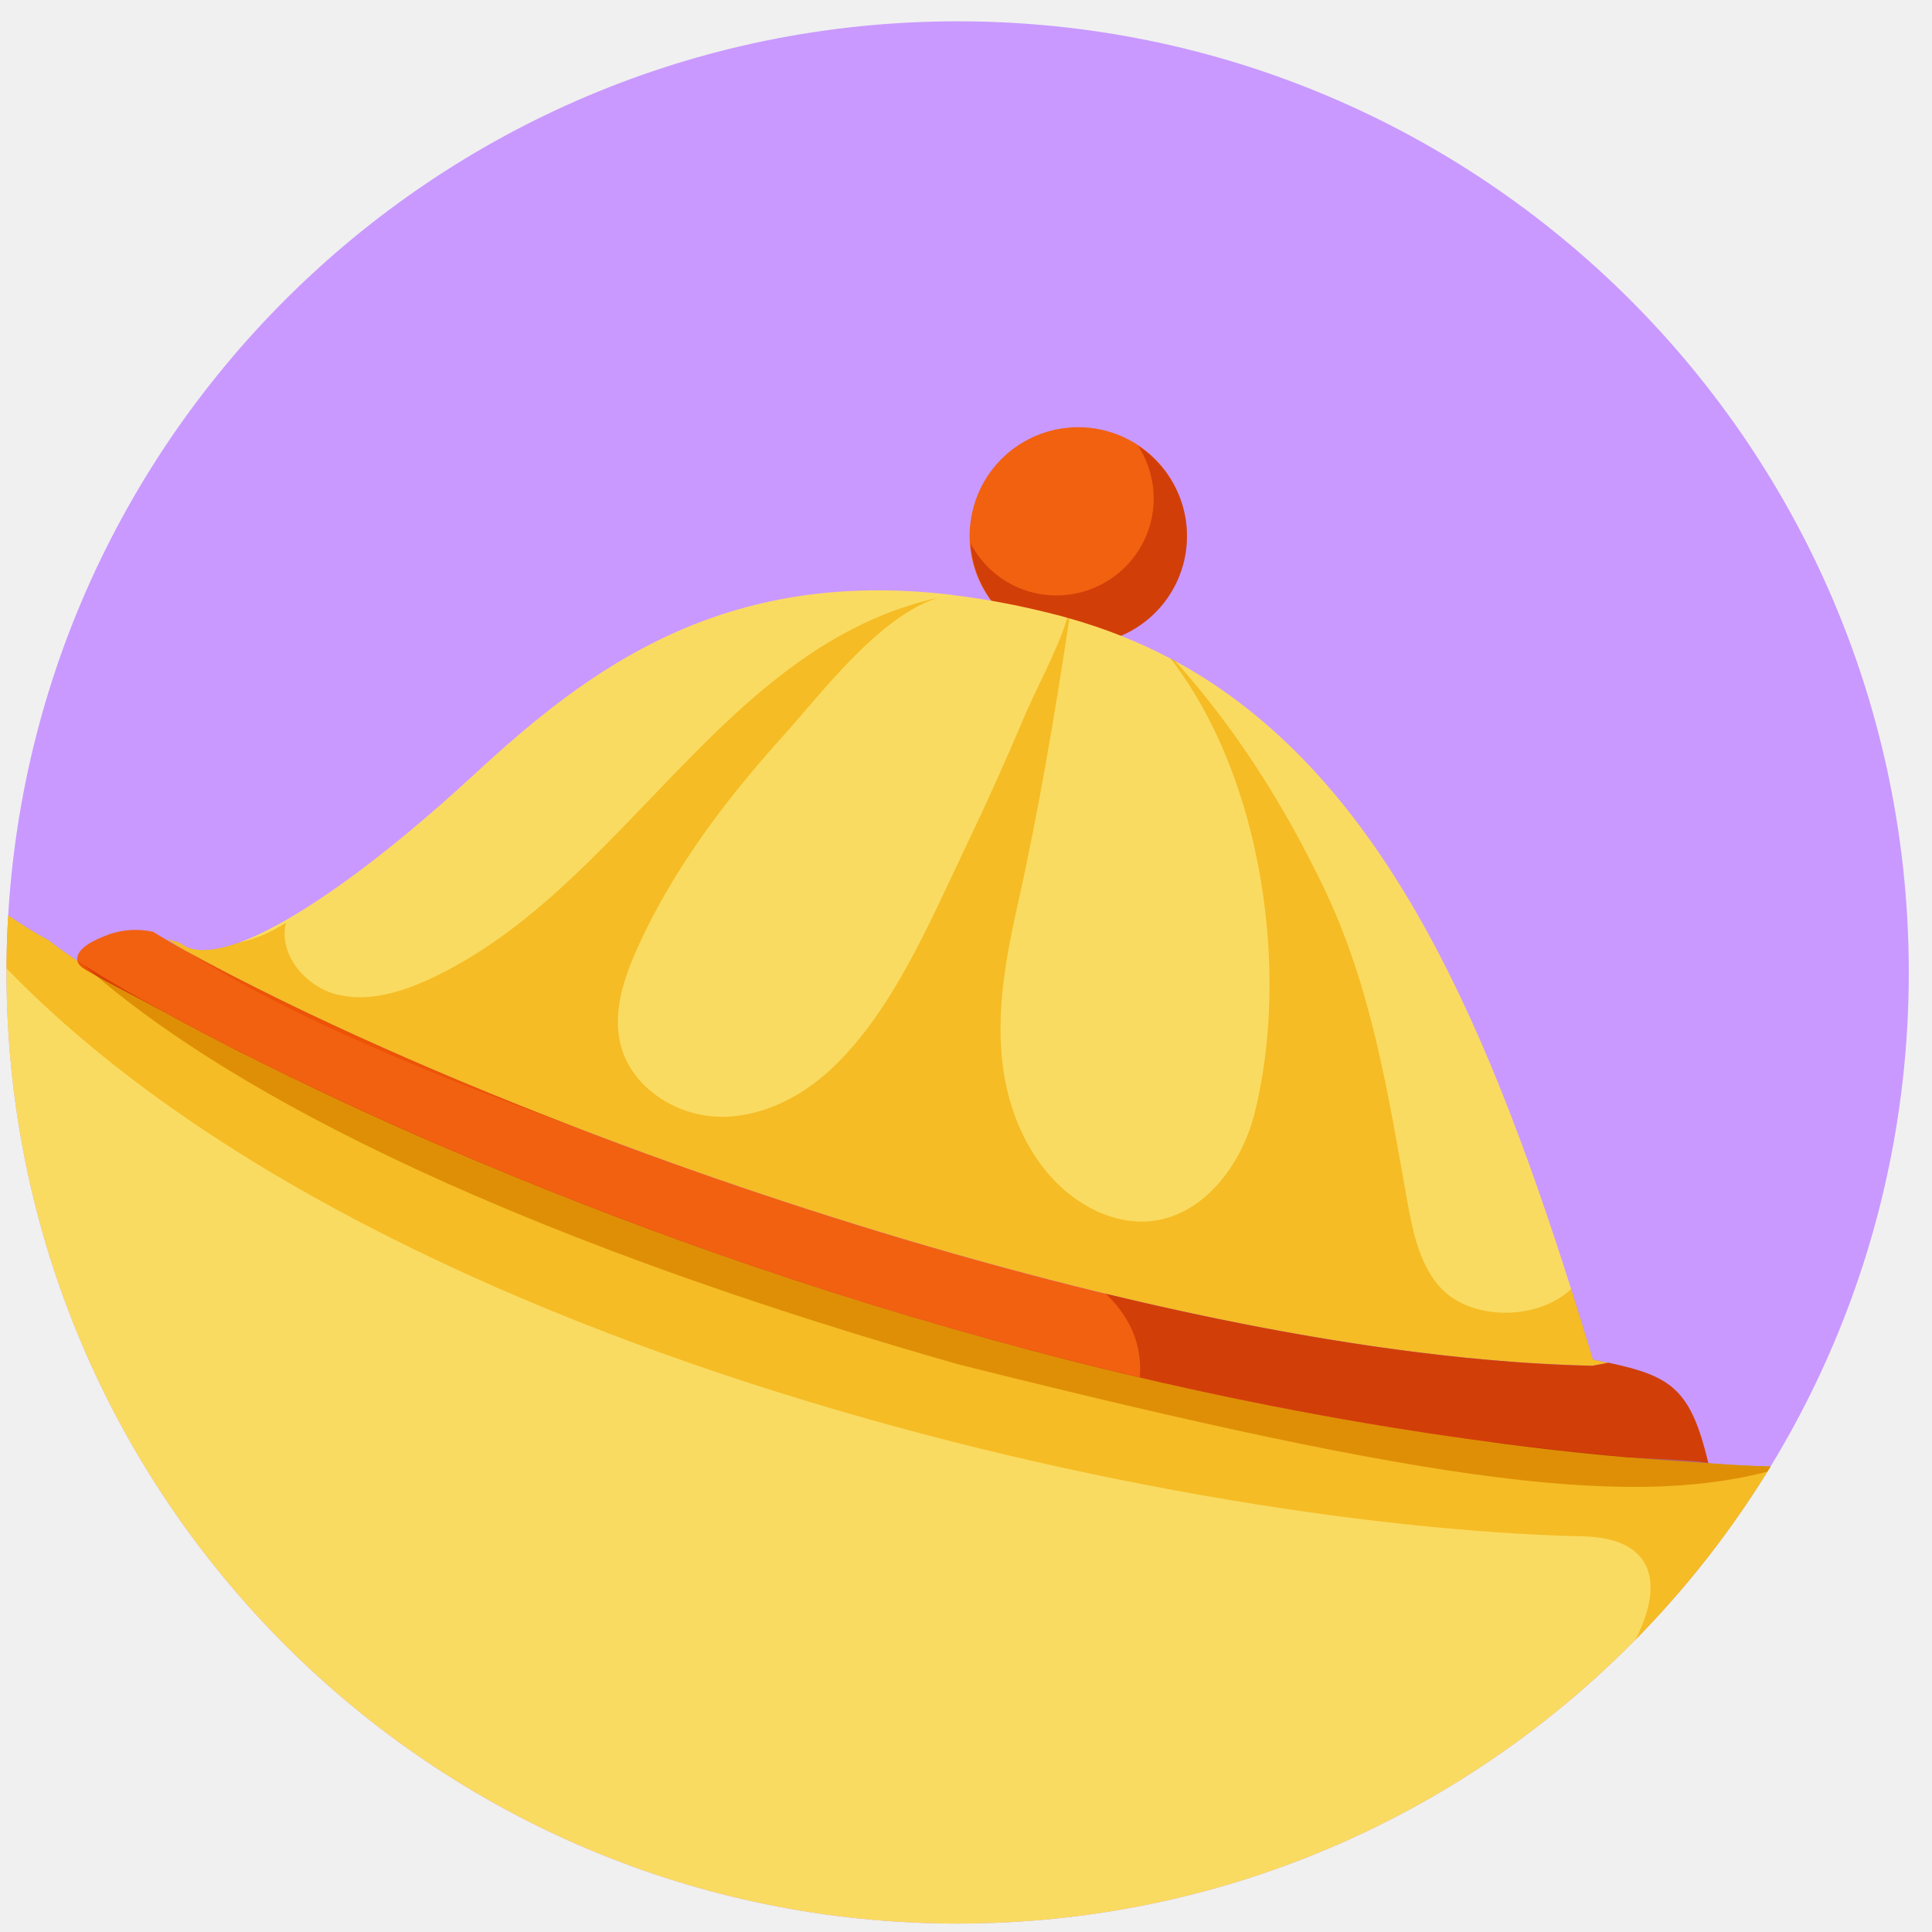
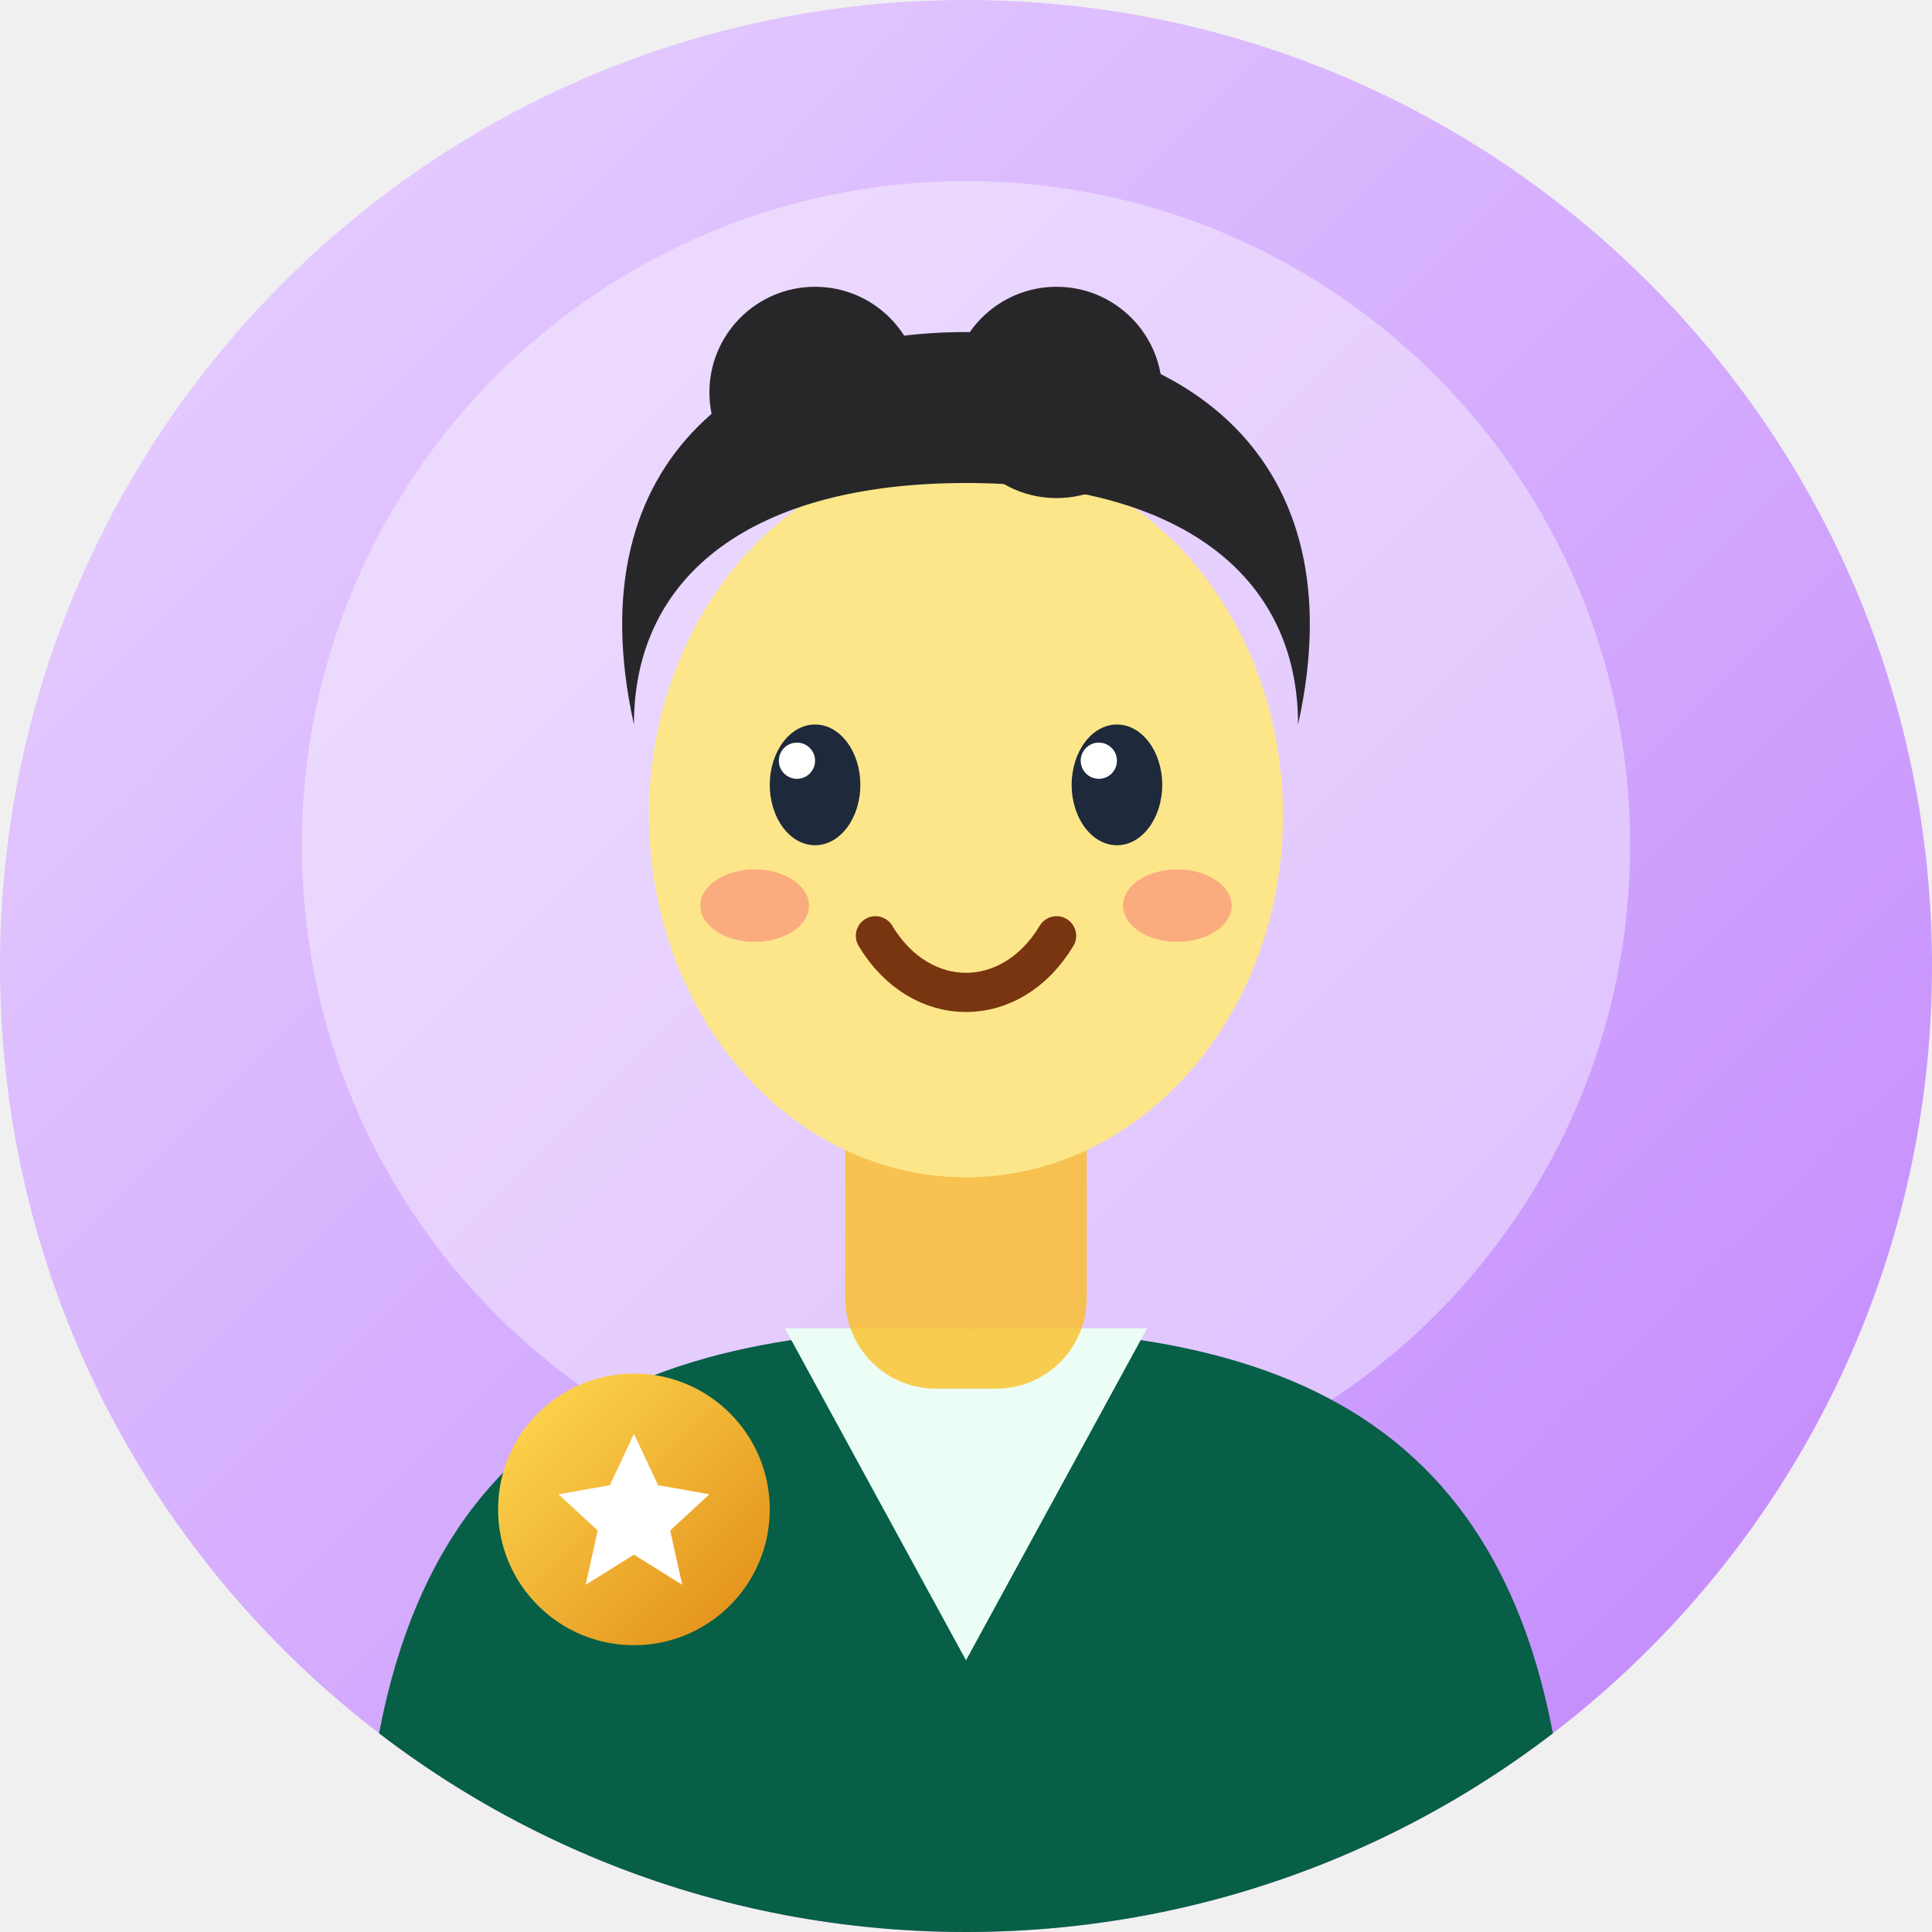
- <svg xmlns="http://www.w3.org/2000/svg" width="65" height="65" fill="none" viewBox="0 0 65 65">
-   <g clip-path="url(#clip0_3239_32565)">
-     <rect width="64" height="64" x=".219" y=".717" fill="#C999FF" rx="32" />
-     <g clip-path="url(#clip1_3239_32565)">
-       <path fill="#F26110" d="M39.79 19.032a3.652 3.652 0 0 1-4.517 2.51 3.653 3.653 0 0 1-2.51-4.518 3.652 3.652 0 0 1 4.518-2.51 3.656 3.656 0 0 1 2.51 4.518Z" />
-       <path fill="#BC4706" d="M38.292 15c.488.765.667 1.72.4 2.657a3.277 3.277 0 0 1-4.05 2.25 3.258 3.258 0 0 1-1.99-1.63 3.64 3.64 0 0 0 2.63 3.266 3.653 3.653 0 0 0 4.517-2.51A3.634 3.634 0 0 0 38.291 15Z" opacity=".5" style="mix-blend-mode:multiply" />
-       <path fill="#FADB61" d="M76.058 68.22c-.141-.012-.274-.015-.42-.034-5.295-.644-5.273-8.284-.95-8.775 1.71.036 2.985 1.414 2.301 3.177-.679 1.77-2.554 1.054-2.511.053-.47 2.067 5.993 3.375 7.936-3.021 1.372-5.43-7.506-13.853-19.842-4.395-13.174 11.274-18.69 17.703-35.096 13.774-2.45-.59-4.913-1.212-7.333-1.968-.234-.072-.474-.147-.706-.225-.065-.018-.129-.036-.192-.06-.313-.101-.63-.203-.942-.31-.195-.067-.39-.135-.579-.206-.168-.06-.336-.12-.498-.183a41.51 41.51 0 0 1-1.097-.417 12.052 12.052 0 0 1-.587-.237l-.274-.114a26.46 26.46 0 0 1-1.077-.47 35.256 35.256 0 0 1-.98-.46c-.195-.09-.383-.184-.574-.285a32.645 32.645 0 0 1-1.556-.838c-.06-.035-.114-.068-.174-.102l-.182-.11c-.118-.075-.268-.158-.431-.257a31.075 31.075 0 0 1-5.262-4.029c-1.851-1.751-3.597-3.831-5.247-6.33-1.652-2.488-3.208-5.395-4.684-8.806-6.8-15.07-14.612-25.093-29.051-30.088-8.632-2.472-16.521-5.798-9.473-6.014 0 0 17.187.67 34.068 15.347a206.706 206.706 0 0 0 3.367 2.996c.005.001.004.007.009.008.315.276.623.537.916.789a60.211 60.211 0 0 0 1.277 1.066 61.058 61.058 0 0 0 3.33 2.597c.087.06.17.117.251.176.815.574 1.402.933 1.83 1.16.29.221.595.448.947.676 4.797 3.16 28.048 15.232 54.902 16.921 0 0 7.228.693 13.65-1.081 2.754-.76 5.503-.751 7.89-.063.177.05.354.1.526.167.354.12.707.26 1.052.411a10.26 10.26 0 0 1 .584.289l.146.076c.1.058.194.114.293.17l.006.002c.1.058.193.114.286.175.065.036.129.077.19.124.079.051.157.102.233.159a8.984 8.984 0 0 1 1.425 1.218c.13.13.258.27.374.414.105.117.204.238.301.364.01.009.013.015.022.024l.006.001a9.054 9.054 0 0 1 1.375 2.548c1.878 5.368-.98 14.556-9.775 13.995Z" />
-       <path fill="#FADB61" d="M54.124 45.842c-.179.035-.357.071-.551.103-9.106-.186-21.029-3.223-31.42-6.98-.257-.09-.519-.188-.775-.285l-1.016-.377c-5.347-2.008-10.205-4.184-13.94-6.219-.06-.034-.119-.069-.175-.096-.213-.125-.418-.259-.623-.393.127.042.262.075.39.112.04.023.086.047.13.077.408.273 1.064.229 1.897-.072 1.92-.697 4.798-2.782 7.905-5.648 3.866-3.576 8.36-6.96 16.055-6.054l.027.007c1.166.137 2.402.374 3.722.722l.16.046.07.02c1.217.342 2.35.799 3.402 1.354l.151.078c6.825 3.706 10.366 11.79 13.327 21.135.25.784.493 1.577.734 2.376.185.041.356.073.525.11l.005-.016Z" />
-       <path fill="#F26110" d="M54.12 45.846c-.178.036-.356.072-.545.105-14.416-.296-35.874-7.73-47.15-13.86-.481-.266-.903-.514-1.272-.74a2.72 2.72 0 0 0-1.64.145c-.309.126-.908.378-.916.77-.003.172.161.288.31.377.803.473 1.669.889 2.5 1.346.83.458 1.733.93 2.613 1.378a120.914 120.914 0 0 0 6.987 3.26 143.34 143.34 0 0 0 9.027 3.523 141.074 141.074 0 0 0 10.68 3.29 127.52 127.52 0 0 0 11.954 2.563c1.783.29 3.576.541 5.371.747.904.102 1.803.197 2.708.276.248.024 2.717.121 2.733.207-.595-2.481-1.222-2.921-3.35-3.379l-.01-.008Z" />
-       <path fill="#BC4706" d="M57.472 49.224c-.594-2.481-1.221-2.921-3.35-3.379-.178.036-.356.072-.545.105a52.976 52.976 0 0 1-3.596-.21c-3.982-.356-8.339-1.144-12.777-2.215.903.873 1.223 1.821 1.143 2.812 3.783.89 7.747 1.634 11.833 2.176l-.002.006c2.63.363 4.568.534 7.294.705Z" opacity=".5" style="mix-blend-mode:multiply" />
-       <path fill="#FADB61" d="M54.122 45.841a13.98 13.98 0 0 1-.55.104c-9.106-.187-21.03-3.223-31.42-6.98-.258-.09-.52-.189-.776-.285l-1.016-.377c-4.752-1.758-9.832-3.644-14.114-6.315-.214-.125-.419-.26-.624-.393.127.042.263.075.391.112.04.023.085.047.129.077.408.273 1.064.229 1.897-.072a4.551 4.551 0 0 0 1.582-.672c-.262 1.06.642 2.136 1.692 2.413 1.057.273 2.173-.063 3.161-.522 6.543-3.049 9.787-11.2 17.105-12.827-2.013.618-4.001 3.3-5.236 4.661-1.934 2.147-3.702 4.48-4.898 7.128-.463 1.032-.847 2.191-.558 3.288.37 1.385 1.798 2.326 3.228 2.388 1.431.06 2.817-.632 3.862-1.614 2.083-1.96 3.325-4.988 4.542-7.525a99.756 99.756 0 0 0 1.922-4.27c.431-1.024 1.119-2.235 1.47-3.38l.069.02c-.489 3.231-1.032 6.47-1.745 9.656-.404 1.796-.734 3.642-.49 5.462.245 1.819 1.14 3.633 2.709 4.591.65.4 1.417.637 2.18.582 1.805-.133 3.119-1.854 3.568-3.609 1.192-4.716.307-11.272-2.82-15.328l.151.078c2.051 2.289 3.69 4.883 5.021 7.668 1.602 3.354 2.148 6.916 2.798 10.543.178.977.39 2 1.016 2.77 1.002 1.236 3.339 1.249 4.492.153.25.784.493 1.578.734 2.377.185.04.356.072.525.109l.003-.01Z" style="mix-blend-mode:multiply" />
-       <path fill="#E8C22E" d="M60.04 49.35c-1.572-.032-2.565-.124-2.565-.124C31.042 47.564 8.117 35.852 2.822 32.468c3.511 3.141 11.563 8.332 29.403 13.43 16.174 4.054 22.936 4.937 27.815 3.452Z" style="mix-blend-mode:multiply" />
-       <path fill="#FADB61" d="M76.062 68.22c-.142-.012-.274-.015-.42-.034-5.296-.644-5.273-8.284-.95-8.775 1.71.036 2.984 1.414 2.3 3.177-.679 1.77-2.554 1.054-2.511.053-.469 2.067 5.993 3.375 7.936-3.021 1.372-5.43-7.506-13.852-19.842-4.395C49.402 66.499 43.886 72.928 27.48 68.999c-2.45-.59-4.913-1.212-7.333-1.968-.234-.072-.474-.146-.706-.225-.064-.018-.129-.036-.191-.06-.313-.1-.631-.203-.943-.31-.195-.067-.39-.135-.578-.206-.169-.06-.337-.119-.498-.183a41.385 41.385 0 0 1-1.098-.417c-.199-.075-.39-.152-.586-.237l-.275-.114a26.6 26.6 0 0 1-1.077-.47c-.329-.146-.654-.302-.98-.46-.195-.09-.382-.184-.573-.285-.219-.108-.435-.222-.652-.336-.306-.163-.606-.33-.905-.502l-.173-.102c-.055-.033-.114-.067-.183-.11-.118-.075-.268-.158-.43-.257a31.063 31.063 0 0 1-5.262-4.029c-1.852-1.751-3.598-3.831-5.247-6.33a1.045 1.045 0 0 1 .227-.735c.233-.287.64-.373 1.01-.371 1.909-.011 3.356 1.613 4.665 2.995 4.327 4.562 10.335 8.694 16.414 10.43C45.048 71.275 61.85 51.844 53.24 51.689c-14.327-.34-42.265-6.59-54.19-20.385a119.25 119.25 0 0 0-5.026-5.462c.315.276.623.537.916.79.08.063.155.125.229.192.37.308.715.598 1.048.873a61.059 61.059 0 0 0 3.33 2.597c.088.06.17.117.251.176.815.574 1.402.933 1.83 1.16.29.221.596.448.948.676 4.797 3.16 28.047 15.232 54.901 16.921 0 0 7.229.693 13.65-1.081 2.755-.76 5.504-.75 7.89-.063a6.1 6.1 0 0 1 .526.167c.354.12.708.26 1.053.411a10.26 10.26 0 0 1 1.023.536l.005.002c.1.057.194.113.286.174.065.036.129.077.19.124.079.051.157.102.233.16a8.992 8.992 0 0 1 1.425 1.217c.13.13.259.271.374.414.106.117.204.238.302.364l.022.024c-1.94-1.788-4.637-3.578-7.345-3.043-1.743.788 8.902 2.781 6.98 11.576-2.584 6.978-7.571 6.022-9.605 4.972-1.359-.701-1.194 2.109 1.576 3.04Z" style="mix-blend-mode:multiply" />
-     </g>
+ <svg xmlns="http://www.w3.org/2000/svg" width="64" height="64" fill="none" viewBox="0 0 64 64">
+   <defs>
+     <clipPath id="sq2_clip">
+       <rect width="64" height="64" rx="32" />
+     </clipPath>
+     <linearGradient id="sq2_bg" x1="0" y1="0" x2="64" y2="64" gradientUnits="userSpaceOnUse">
+       <stop offset="0%" stop-color="#E9D5FF" />
+       <stop offset="100%" stop-color="#C084FC" />
+     </linearGradient>
+     <linearGradient id="sq2_badge" x1="18" y1="46" x2="28" y2="56" gradientUnits="userSpaceOnUse">
+       <stop offset="0%" stop-color="#FCD34D" />
+       <stop offset="100%" stop-color="#D97706" />
+     </linearGradient>
+   </defs>
+   <g clip-path="url(#sq2_clip)">
+     <rect width="64" height="64" fill="url(#sq2_bg)" />
+     <circle cx="32" cy="28" r="22" fill="#FFFFFF" opacity="0.4" />
+     <path d="M12 64 C12 48 20 44 32 44 C44 44 52 48 52 64 Z" fill="#065F46" />
+     <path d="M26 44 L32 55 L38 44" fill="#ECFDF5" />
+     <circle cx="21" cy="50" r="4.5" fill="url(#sq2_badge)" />
+     <path d="M21 47.5 L21.8 49.2 L23.5 49.5 L22.2 50.7 L22.6 52.5 L21 51.5 L19.4 52.5 L19.8 50.7 L18.5 49.5 L20.2 49.2 Z" fill="#FFFFFF" />
+     <rect x="28" y="34" width="8" height="12" rx="3" fill="#FBBF24" opacity="0.8" />
+     <ellipse cx="32" cy="27" rx="10.5" ry="12" fill="#FDE68A" />
+     <ellipse cx="25" cy="30" rx="1.8" ry="1.2" fill="#F87171" opacity="0.5" />
+     <ellipse cx="39" cy="30" rx="1.8" ry="1.2" fill="#F87171" opacity="0.5" />
+     <path d="M29 31 C30.5 33.5 33.5 33.5 35 31" stroke="#78350F" stroke-width="1.3" stroke-linecap="round" fill="none" />
+     <ellipse cx="27" cy="26" rx="1.5" ry="2" fill="#1E293B" />
+     <ellipse cx="37" cy="26" rx="1.5" ry="2" fill="#1E293B" />
+     <circle cx="26.4" cy="25.2" r="0.6" fill="#FFFFFF" />
+     <circle cx="36.4" cy="25.2" r="0.6" fill="#FFFFFF" />
+     <path d="M21 24 C19 15 25 11 32 11 C39 11 45 15 43 24 C43 19 39 16 32 16 C25 16 21 19 21 24 Z" fill="#27272A" />
+     <circle cx="27" cy="13" r="3.5" fill="#27272A" />
+     <circle cx="35" cy="13" r="3.5" fill="#27272A" />
  </g>
-   <defs>
-     <clipPath id="clip0_3239_32565">
-       <rect width="64" height="64" x=".219" y=".717" fill="#fff" rx="32" />
-     </clipPath>
-     <clipPath id="clip1_3239_32565">
-       <path fill="#fff" d="M-41.514-8 94.54 30.875l-19.735 69.07L-61.25 61.07z" />
-     </clipPath>
-   </defs>
</svg>
